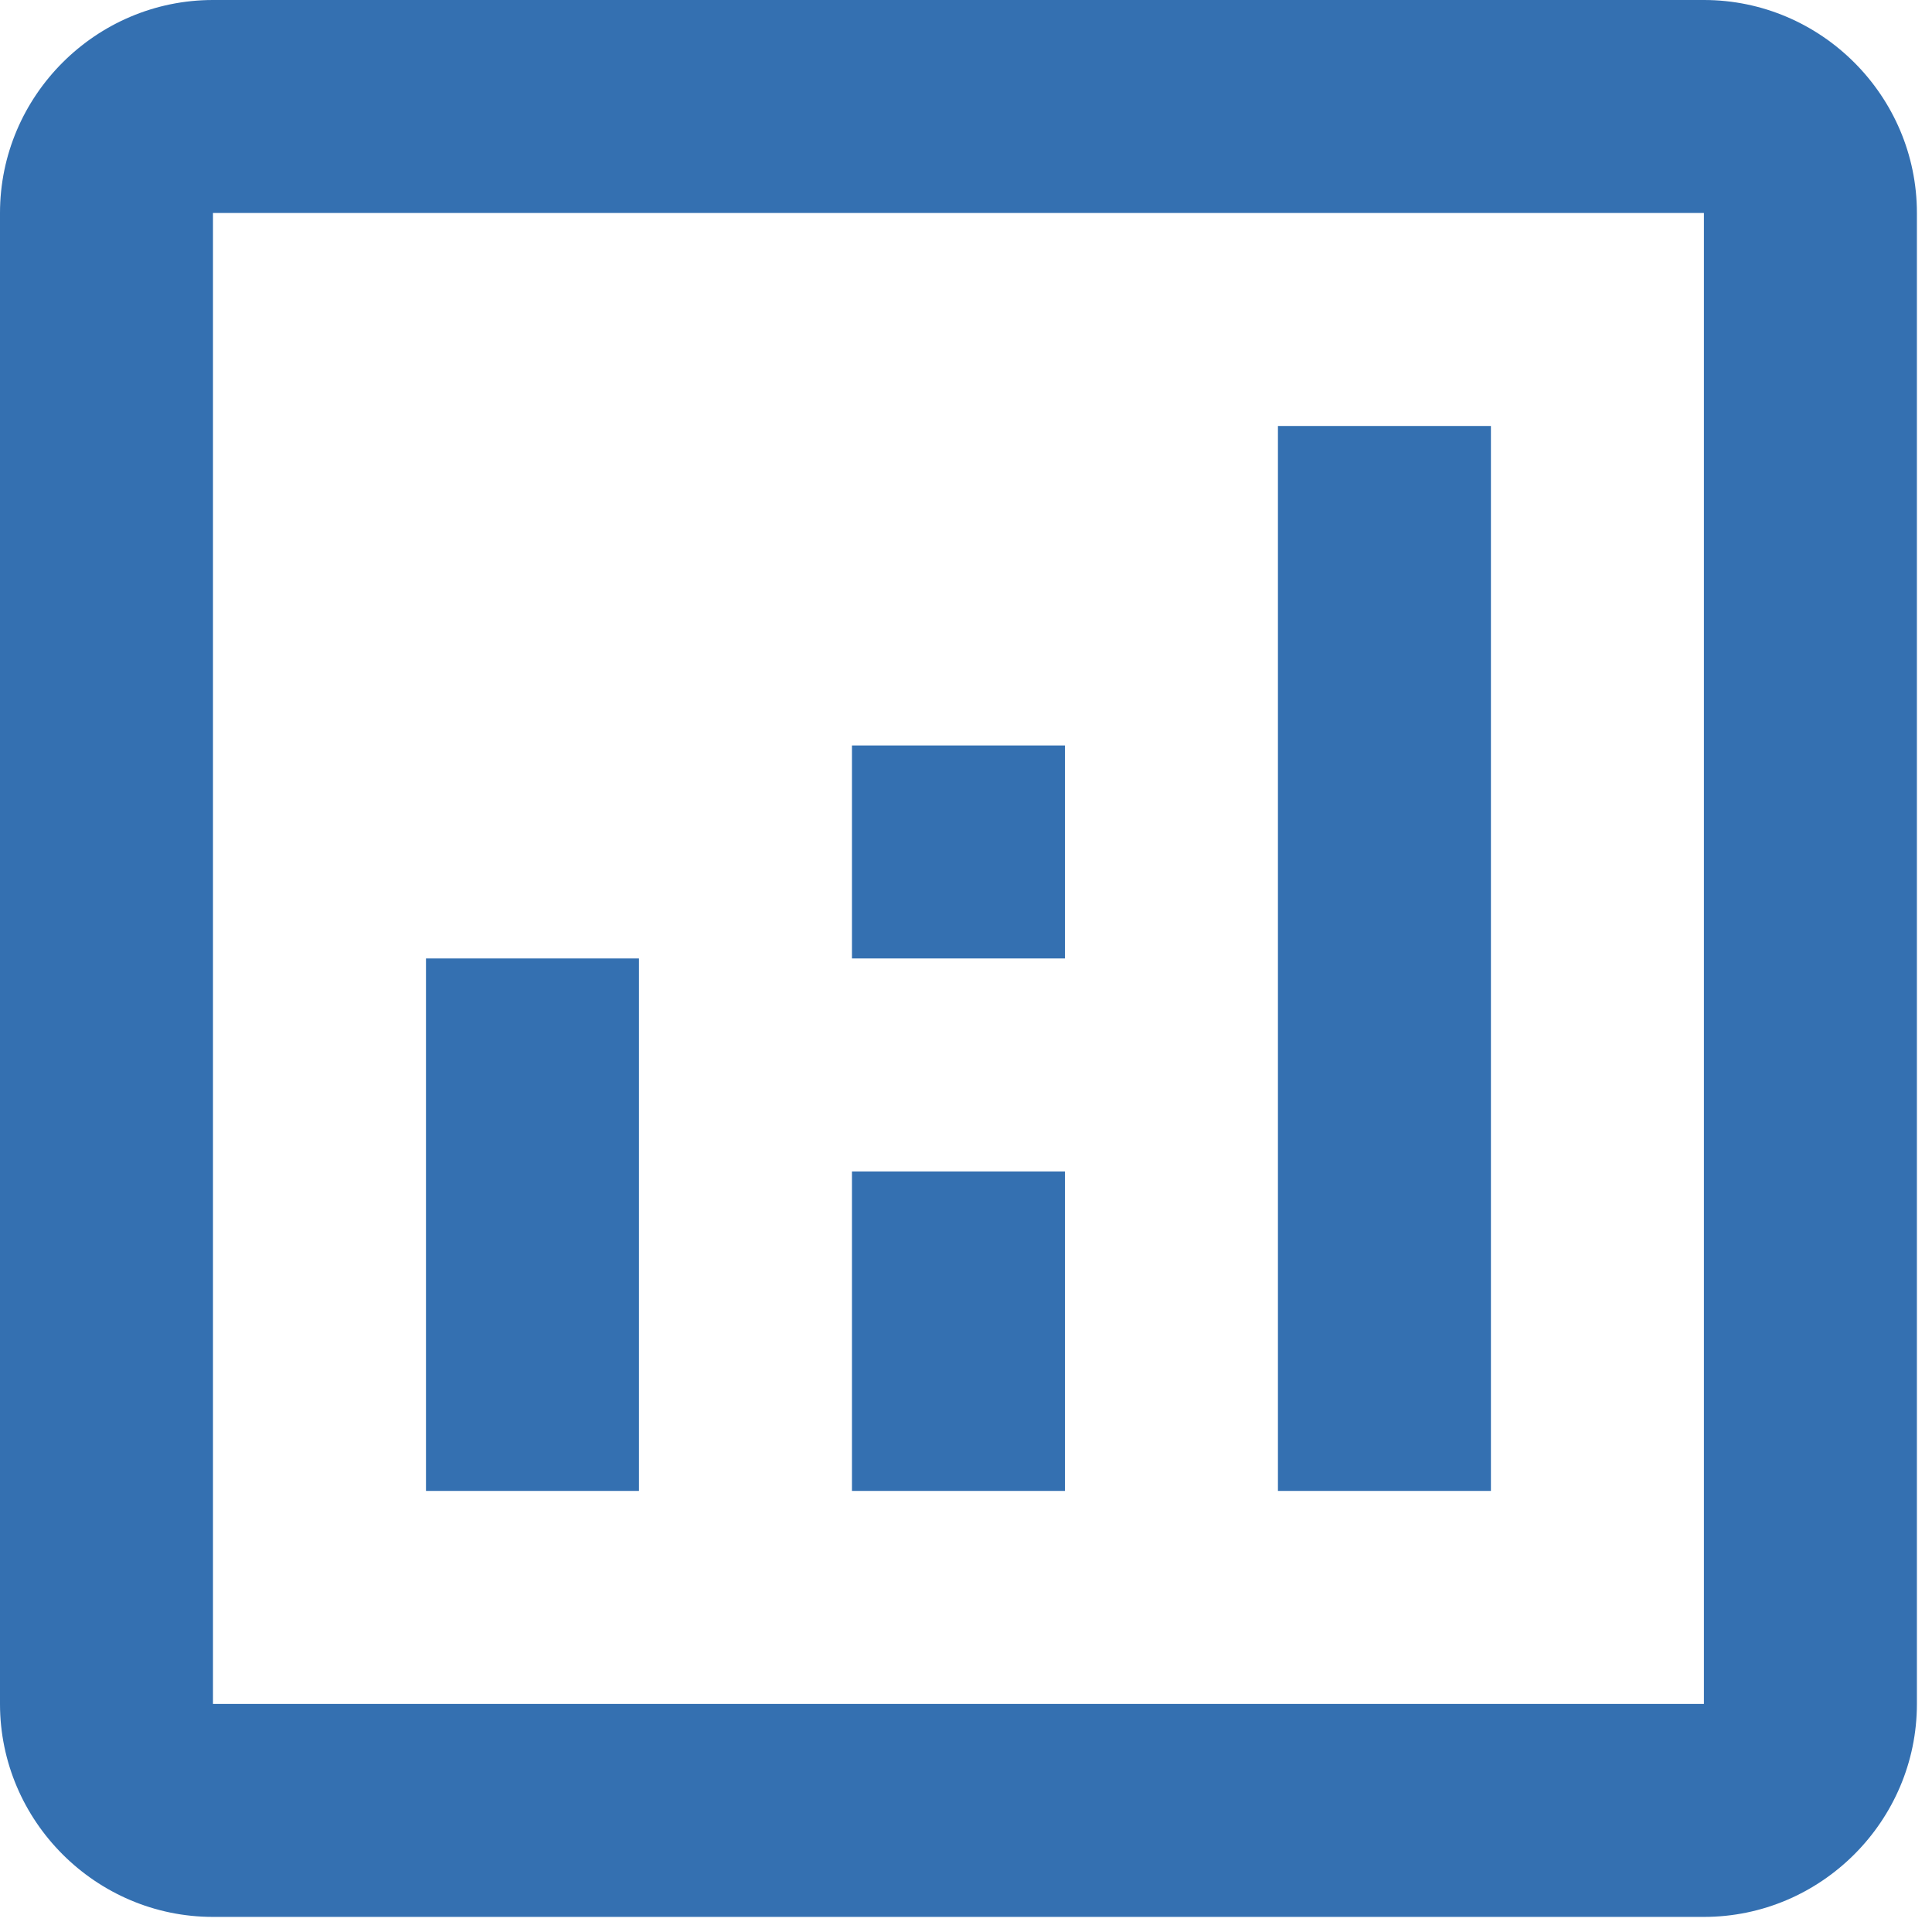
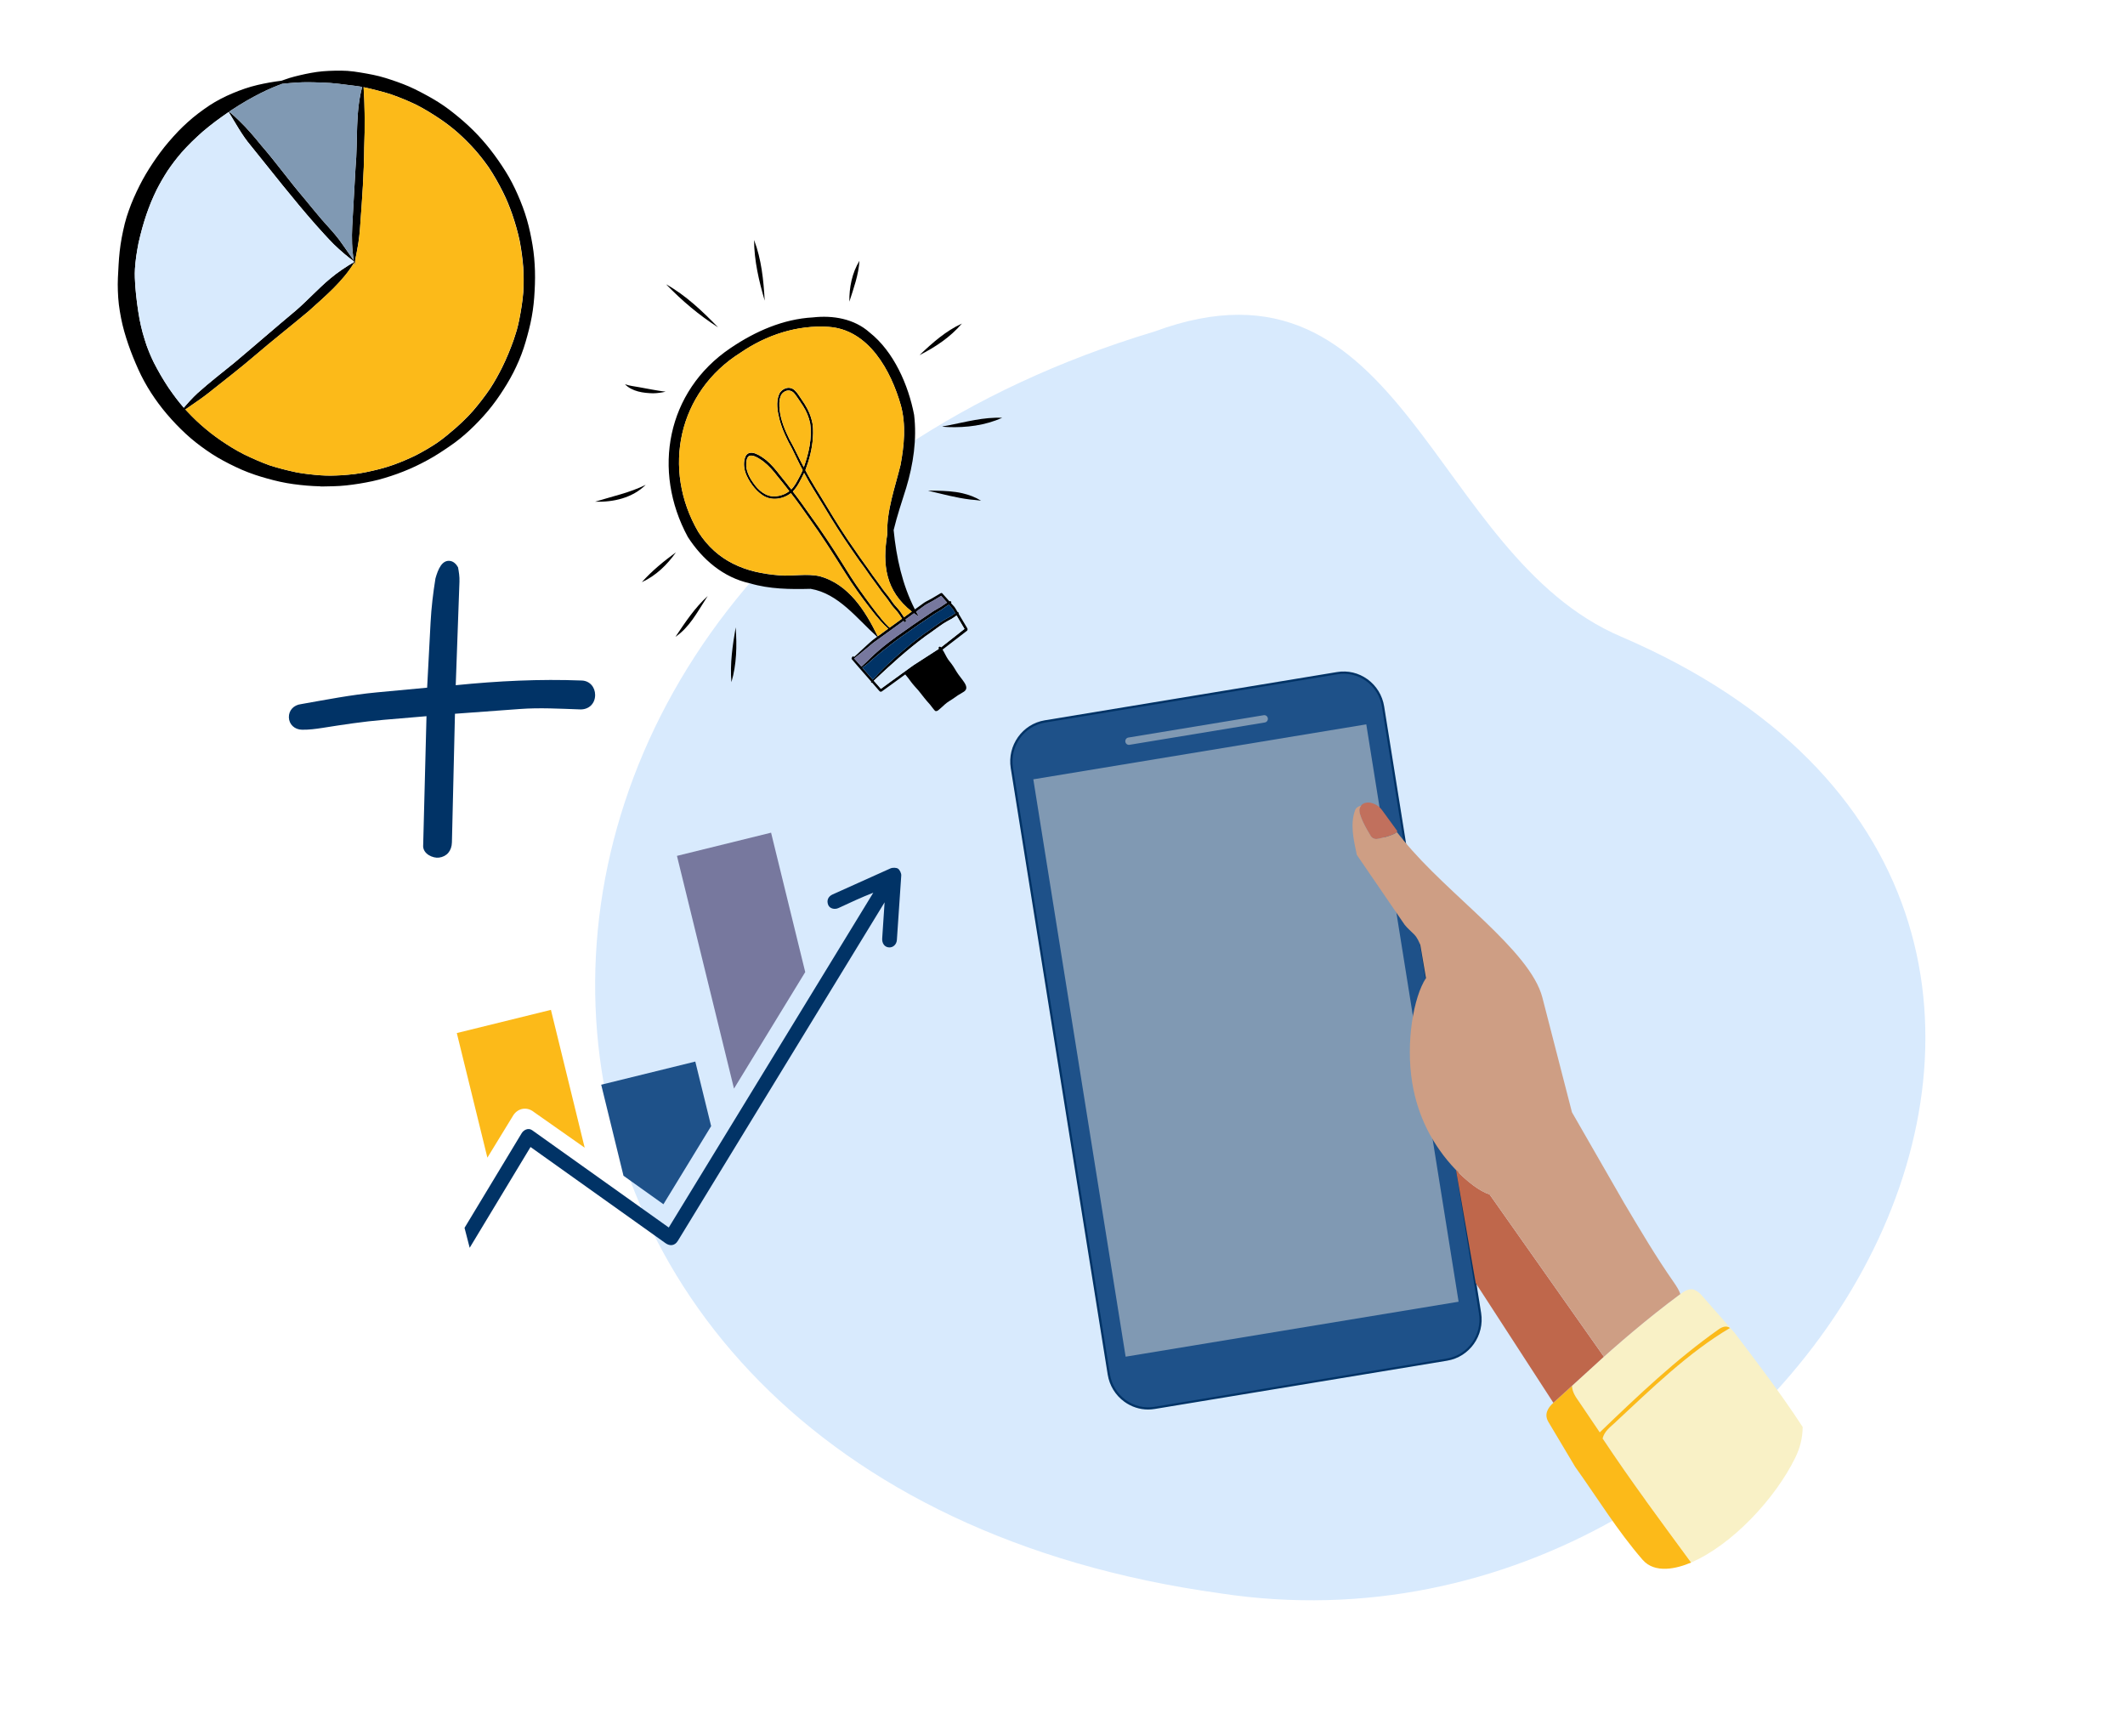
- <svg xmlns="http://www.w3.org/2000/svg" width="96" height="96" viewBox="0 0 96 96" fill="none">
-   <path d="M84.667 0H10.583C4.763 0 0 4.763 0 10.583V84.667C0 90.487 4.763 95.25 10.583 95.25H84.667C90.487 95.25 95.25 90.487 95.25 84.667V10.583C95.25 4.763 90.487 0 84.667 0ZM84.667 84.667H10.583V10.583H84.667V84.667Z" fill="#3470B1" />
-   <path d="M31.75 47.625H21.167V74.083H31.75V47.625Z" fill="#3470B1" />
-   <path d="M74.083 21.167H63.5V74.083H74.083V21.167Z" fill="#3470B1" />
-   <path d="M52.917 58.208H42.333V74.083H52.917V58.208Z" fill="#3470B1" />
-   <path d="M52.917 37.042H42.333V47.625H52.917V37.042Z" fill="#3470B1" />
+ <svg xmlns="http://www.w3.org/2000/svg" width="327" height="267" viewBox="0 0 327 267" fill="none">
+   <path d="M187.809 245.149C276.904 258.704 346.136 139.465 249.487 97.963C220.069 85.473 216.117 36.818 177.682 50.996C59.938 86.427 62.617 227.899 187.809 245.145V245.149Z" fill="#D8EAFD" />
+   <path d="M205.78 103.574L160.793 111.001C157.444 111.553 155.168 114.756 155.711 118.158L170.631 211.459C171.178 214.888 174.364 217.161 177.682 216.613L222.669 209.186C226.014 208.634 228.294 205.435 227.751 202.029L212.831 108.728C212.284 105.298 209.098 103.025 205.78 103.574Z" fill="#1E5189" />
+   <path d="M176.683 216.863C175.379 216.863 174.111 216.454 173.025 215.671C171.645 214.67 170.73 213.184 170.456 211.483L155.537 118.181C154.978 114.692 157.325 111.394 160.761 110.826L205.748 103.399C207.401 103.125 209.062 103.518 210.429 104.504C211.813 105.505 212.724 106.991 212.998 108.692L227.917 201.993C228.476 205.482 226.129 208.781 222.693 209.349L177.706 216.776C177.365 216.832 177.02 216.863 176.679 216.863H176.683ZM205.78 103.574L205.808 103.741L160.821 111.168C157.566 111.704 155.355 114.828 155.882 118.13L170.801 211.431C171.059 213.044 171.923 214.451 173.231 215.397C174.523 216.327 176.092 216.704 177.654 216.446L222.641 209.019C225.896 208.483 228.111 205.359 227.58 202.057L212.661 108.756C212.403 107.142 211.539 105.735 210.235 104.79C208.943 103.856 207.37 103.482 205.812 103.741L205.784 103.574H205.78Z" fill="#013366" />
+   <path d="M210.247 111.446L159.009 119.902L173.215 208.733L224.453 200.277L210.247 111.446Z" fill="#8099B3" />
+   <path d="M194.638 111.156L173.809 114.593C173.508 114.645 173.219 114.434 173.171 114.124C173.124 113.814 173.33 113.528 173.631 113.476L194.46 110.039C194.761 109.987 195.051 110.198 195.098 110.508C195.146 110.818 194.94 111.104 194.638 111.156Z" fill="#8099B3" />
+   <path d="M266.848 204.977L261.818 199.247C261.426 198.798 260.839 198.409 260.435 198.365C259.745 198.294 259.154 198.679 258.58 199.104C257.264 200.074 255.976 201.067 254.707 202.077C252.416 203.897 250.189 205.772 247.997 207.7C247.545 208.097 247.093 208.498 246.641 208.904L241.913 213.215C241.952 214.296 242.555 215.019 243.129 215.87L246.181 220.384C252.119 214.678 257.846 209.218 264.478 204.528C265.009 204.155 265.655 203.905 266.226 204.322C259.852 208.069 254.049 213.748 248.635 218.783C247.811 219.549 246.915 220.157 246.613 221.31C251.017 227.946 255.647 234.145 260.233 240.4C266.566 237.67 273.178 230.557 276.246 224.306C276.991 222.792 277.383 221.25 277.399 219.549C274.074 214.451 270.522 209.794 266.852 204.97L266.848 204.977Z" fill="#F9F1C6" />
+   <path d="M248.627 218.779C254.041 213.744 259.84 208.065 266.218 204.318C265.647 203.901 264.997 204.151 264.47 204.525C257.839 209.214 252.111 214.674 246.174 220.38L243.122 215.866C242.547 215.015 241.944 214.288 241.905 213.211L239.035 215.826C238.135 216.653 237.588 217.626 238.286 218.798L242.396 225.689C245.845 230.513 248.897 235.52 252.769 239.983C254.656 242.157 258.021 241.354 260.229 240.404C255.639 234.145 251.009 227.946 246.61 221.314C246.911 220.158 247.811 219.55 248.631 218.787L248.627 218.779Z" fill="#FCBA19" />
+   <path d="M210.929 128.609C211.135 128.947 211.523 129.129 211.912 129.078C212.427 129.014 214.575 128.47 214.948 128.009C214.992 127.953 215.019 127.897 215.007 127.842L212.677 124.647C212.213 124.011 211.531 123.614 210.81 123.49H210.798C210.778 123.49 210.731 123.479 210.663 123.479C210.394 123.463 209.811 123.479 209.454 123.94C209.359 124.063 209.28 124.214 209.225 124.408C208.979 125.31 210.33 127.639 210.933 128.613L210.929 128.609Z" fill="#C1705D" />
+   <path d="M241.905 213.211L246.633 208.9L246.808 208.737L229.229 183.781C227.683 183.277 225.769 181.794 224.049 180.006L227.081 197.396L239.035 215.826L241.905 213.211Z" fill="#BF674B" />
+   <path d="M229.233 183.777L246.812 208.733L246.637 208.896C247.089 208.494 247.537 208.093 247.993 207.692C250.185 205.768 252.416 203.893 254.703 202.069C255.976 201.059 257.26 200.066 258.576 199.096C258.378 198.516 258.013 197.932 257.581 197.308C254.786 193.306 252.416 189.277 249.915 185.073L241.897 171.129L237.346 153.481C235.464 146.185 222.705 137.601 215.971 129.276L214.944 128.013C214.571 128.474 212.423 129.018 211.908 129.082C211.515 129.129 211.135 128.946 210.925 128.613C210.326 127.639 208.971 125.31 209.217 124.408C209.268 124.218 209.351 124.067 209.446 123.939C209.022 124.067 208.674 124.277 208.551 124.591C207.714 126.765 208.305 129.233 208.792 131.529L216.153 142.283C216.577 142.823 217.128 143.268 217.592 143.745C218.127 144.289 218.361 144.933 218.563 145.394C218.563 145.422 218.809 146.852 218.816 146.88C218.824 146.92 219.118 148.649 219.126 148.688C219.126 148.7 219.249 149.412 219.431 150.485C217.524 153.385 216.296 160.328 217.318 166.602C218.218 172.114 220.624 175.651 221.528 176.95C222.249 177.987 223.121 179.044 224.049 180.01C225.769 181.802 227.683 183.28 229.229 183.785V183.777H229.233Z" fill="#CE9E84" />
+   <path d="M45.772 12.7C45.023 12.752 44.27 12.808 43.525 12.891C43.489 12.891 43.453 12.899 43.418 12.903C42.914 13.09 42.411 13.284 41.916 13.495C41.297 13.753 40.695 14.043 40.092 14.342C39.363 14.715 38.638 15.101 37.924 15.514C37.159 15.959 36.406 16.424 35.669 16.913C35.526 17.012 35.379 17.107 35.237 17.207C34.559 17.683 33.869 18.152 33.207 18.653C32.51 19.178 31.832 19.718 31.17 20.282C30.611 20.783 30.06 21.296 29.517 21.816C28.962 22.353 28.439 22.925 27.924 23.497C27.539 23.954 27.159 24.411 26.794 24.888C26.445 25.345 26.116 25.818 25.791 26.291C25.49 26.764 25.193 27.237 24.915 27.721C24.638 28.198 24.38 28.687 24.123 29.18C23.814 29.812 23.52 30.451 23.251 31.103C22.997 31.723 22.767 32.351 22.545 32.983C22.311 33.69 22.081 34.397 21.887 35.117C21.681 35.864 21.495 36.615 21.324 37.37C21.19 38.049 21.071 38.729 20.972 39.412C20.872 40.068 20.813 40.728 20.77 41.387C20.714 42.278 20.77 43.18 20.825 44.07C20.964 45.818 21.194 47.551 21.475 49.097C21.618 49.788 21.756 50.48 21.947 51.159C22.133 51.815 22.331 52.462 22.545 53.106C22.712 53.563 22.882 54.016 23.072 54.461C23.263 54.914 23.473 55.359 23.683 55.8C24.024 56.464 24.38 57.116 24.753 57.76C25.125 58.403 25.522 59.027 25.93 59.647C26.307 60.196 26.695 60.736 27.095 61.268C27.46 61.753 27.849 62.218 28.241 62.679C29.061 63.589 29.918 64.467 30.829 65.282C31.34 65.731 31.86 66.176 32.395 66.597C32.934 67.022 33.497 67.42 34.059 67.813C34.611 68.183 35.161 68.548 35.728 68.89C36.331 69.256 36.945 69.594 37.571 69.915C38.855 70.535 40.156 71.12 41.499 71.596C42.871 72.037 44.262 72.391 45.673 72.685C46.89 72.908 48.115 73.035 49.347 73.13C49.863 73.162 50.374 73.186 50.889 73.178C51.436 73.174 51.983 73.15 52.526 73.122C53.204 73.075 53.878 73.015 54.551 72.939C55.198 72.864 55.832 72.745 56.47 72.618C57.144 72.475 57.814 72.324 58.483 72.149C59.185 71.966 59.875 71.751 60.56 71.513C61.773 71.068 62.954 70.567 64.112 69.995C65.202 69.423 66.264 68.803 67.287 68.119C68.29 67.42 69.225 66.633 70.148 65.83C71.076 65.004 71.964 64.145 72.788 63.219C73.72 62.131 74.596 61.002 75.404 59.818C76.082 58.785 76.68 57.708 77.239 56.603C77.925 55.216 78.516 53.79 79.035 52.331C79.205 51.831 79.368 51.326 79.519 50.817C79.665 50.313 79.776 49.8 79.887 49.287C80.176 47.841 80.414 46.383 80.533 44.912C80.609 43.641 80.601 42.369 80.521 41.097C80.414 39.726 80.228 38.367 79.966 37.016C79.677 35.661 79.289 34.334 78.845 33.019C78.635 32.419 78.413 31.826 78.171 31.238C77.937 30.662 77.671 30.102 77.398 29.545C76.744 28.25 76.038 26.986 75.234 25.782C74.576 24.836 73.866 23.93 73.109 23.064C72.261 22.118 71.365 21.224 70.418 20.378C69.609 19.678 68.773 19.023 67.889 18.419C66.68 17.604 65.448 16.829 64.147 16.166C62.887 15.546 61.575 15.013 60.251 14.544C59.566 14.314 58.872 14.123 58.17 13.944C57.445 13.757 56.72 13.579 55.99 13.424C55.122 13.257 54.246 13.165 53.366 13.054C52.53 12.947 51.698 12.839 50.857 12.776C50.021 12.724 49.181 12.696 48.34 12.672C48.016 12.665 47.691 12.657 47.365 12.657C46.838 12.657 46.315 12.672 45.792 12.704L45.772 12.7ZM49.276 74.823C47.885 74.791 46.505 74.672 45.126 74.481C43.755 74.295 42.411 73.989 41.079 73.611C40.465 73.436 39.846 73.257 39.291 73.067C39.248 73.051 39.2 73.035 39.157 73.019C39.145 73.015 39.133 73.011 39.121 73.007C38.487 72.784 37.857 72.558 37.246 72.288C36.592 71.998 35.946 71.696 35.308 71.374C34.694 71.064 34.091 70.738 33.497 70.392C32.898 70.043 32.316 69.657 31.745 69.26C30.639 68.489 29.565 67.654 28.574 66.732C27.555 65.787 26.596 64.785 25.696 63.728C23.921 61.638 22.407 59.329 21.277 56.822C20.71 55.558 20.187 54.282 19.739 52.971C19.291 51.656 18.891 50.309 18.629 48.942C18.498 48.254 18.379 47.563 18.292 46.867C18.205 46.168 18.165 45.461 18.138 44.757C18.082 43.418 18.173 42.075 18.249 40.74C18.328 39.361 18.467 37.982 18.72 36.623C18.859 35.872 19.021 35.129 19.204 34.386C19.37 33.706 19.592 33.042 19.822 32.383C20.282 31.063 20.853 29.8 21.479 28.552C22.073 27.364 22.755 26.223 23.492 25.119C24.246 23.986 25.054 22.881 25.942 21.848C26.43 21.28 26.925 20.727 27.44 20.187C27.892 19.714 28.368 19.269 28.851 18.828C29.91 17.858 31.067 17.004 32.256 16.205C32.795 15.844 33.362 15.53 33.937 15.224C34.543 14.902 35.173 14.612 35.807 14.345C37.044 13.825 38.324 13.38 39.632 13.074C40.845 12.792 42.062 12.573 43.299 12.422C43.707 12.271 44.115 12.132 44.532 12.001C45.059 11.838 45.594 11.707 46.129 11.58C46.708 11.445 47.286 11.318 47.873 11.214C48.467 11.107 49.062 11.019 49.664 10.968C50.287 10.912 50.917 10.892 51.543 10.876C52.185 10.861 52.823 10.864 53.465 10.904C54.143 10.948 54.809 11.051 55.475 11.159C56.767 11.373 58.059 11.604 59.312 11.997C60.533 12.379 61.754 12.796 62.931 13.304C63.561 13.575 64.175 13.885 64.786 14.203C65.38 14.512 65.967 14.834 66.549 15.168C67.156 15.518 67.743 15.895 68.321 16.289C68.856 16.65 69.364 17.048 69.867 17.449C70.894 18.264 71.885 19.126 72.816 20.048C73.763 20.986 74.647 21.991 75.472 23.044C76.312 24.117 77.089 25.242 77.814 26.398C78.52 27.523 79.126 28.715 79.661 29.931C80.216 31.191 80.708 32.482 81.088 33.805C81.461 35.093 81.73 36.408 81.952 37.727C82.17 39.031 82.281 40.358 82.321 41.681C82.36 43.044 82.305 44.4 82.206 45.763C82.107 47.098 81.916 48.421 81.631 49.728C81.492 50.352 81.334 50.972 81.167 51.588C80.989 52.248 80.799 52.904 80.585 53.551C80.157 54.847 79.614 56.102 78.995 57.318C78.377 58.53 77.659 59.683 76.942 60.752C76.177 61.892 75.337 62.977 74.417 63.998C73.525 64.988 72.578 65.942 71.571 66.82C71.056 67.269 70.529 67.702 69.974 68.107C69.411 68.517 68.837 68.906 68.258 69.291C67.711 69.653 67.16 70.007 66.597 70.337C66.018 70.674 65.432 70.992 64.833 71.298C63.636 71.914 62.4 72.439 61.139 72.9C60.501 73.134 59.855 73.337 59.205 73.536C58.587 73.726 57.96 73.893 57.326 74.028C55.982 74.318 54.631 74.537 53.267 74.684C52.613 74.755 51.947 74.795 51.289 74.811C50.778 74.823 50.267 74.843 49.752 74.843C49.593 74.843 49.438 74.843 49.28 74.839L49.276 74.823Z" fill="black" />
+   <path d="M27.416 63.863C27.551 63.593 27.765 63.371 27.948 63.136C28.724 62.194 29.537 61.28 30.437 60.45C32.232 58.844 34.143 57.366 36.014 55.848C39.216 53.162 42.363 50.408 45.574 47.734C47.361 46.184 48.951 44.419 50.762 42.898C51.963 41.884 53.275 41.018 54.627 40.227C52.835 43.255 50.089 45.54 47.508 47.873C44.761 50.181 41.931 52.387 39.208 54.727C36.894 56.722 34.456 58.566 32.074 60.478C31.17 61.197 30.203 61.841 29.252 62.5C28.748 62.846 28.241 63.188 27.761 63.561C27.639 63.677 27.476 63.764 27.421 63.923C27.424 63.931 27.432 63.927 27.436 63.927C27.436 63.927 27.432 63.927 27.428 63.927C27.405 63.927 27.409 63.895 27.421 63.863H27.416Z" fill="black" />
+   <path d="M54.793 40.453C53.572 39.599 52.435 38.61 51.357 37.576C50.39 36.599 49.474 35.574 48.559 34.552C45.094 30.618 41.884 26.477 38.59 22.404C37.242 20.811 36.263 18.963 35.165 17.199C35.13 17.143 35.09 17.095 35.062 17.044C35.685 17.501 36.251 18.029 36.802 18.57C38.027 19.746 39.125 21.037 40.191 22.357C42.494 25.003 44.531 27.868 46.819 30.531C47.726 31.608 48.598 32.72 49.522 33.785C50.406 34.807 51.353 35.776 52.169 36.853C52.712 37.576 53.212 38.335 53.739 39.075C54.08 39.535 54.377 40.048 54.797 40.438C54.797 40.438 54.805 40.438 54.809 40.438C54.821 40.43 54.817 40.39 54.825 40.394C54.825 40.406 54.825 40.45 54.801 40.45C54.801 40.45 54.797 40.45 54.793 40.45V40.453Z" fill="black" />
+   <path d="M54.619 40.839C54.385 40.203 54.365 39.5 54.274 38.828C54.084 37.052 54.159 35.268 54.274 33.492C54.413 30.936 54.552 28.377 54.706 25.822C55.106 21.467 54.591 16.984 55.907 12.756C56.165 16.078 56.177 19.424 56.05 22.758C56.022 26.653 55.737 30.535 55.455 34.417C55.384 35.745 55.233 37.068 54.98 38.375C54.932 38.824 54.437 40.656 54.686 40.883C54.706 40.883 54.726 40.875 54.746 40.871C54.722 40.879 54.702 40.891 54.674 40.891C54.647 40.891 54.627 40.859 54.611 40.839H54.619Z" fill="black" />
+   <path d="M80.501 41.093C80.581 42.365 80.593 43.637 80.513 44.908C80.398 46.383 80.161 47.837 79.867 49.283C79.76 49.796 79.645 50.309 79.499 50.813C79.352 51.322 79.189 51.827 79.015 52.327C78.496 53.786 77.905 55.212 77.22 56.599C76.657 57.7 76.062 58.777 75.384 59.814C74.576 60.998 73.7 62.127 72.768 63.216C71.944 64.146 71.056 65 70.129 65.826C69.205 66.629 68.27 67.416 67.267 68.115C66.244 68.799 65.182 69.419 64.092 69.991C62.935 70.563 61.754 71.064 60.541 71.509C59.855 71.743 59.165 71.958 58.464 72.145C57.798 72.32 57.124 72.471 56.45 72.614C55.812 72.737 55.174 72.86 54.532 72.936C53.858 73.015 53.184 73.071 52.506 73.118C51.959 73.146 51.412 73.17 50.869 73.174C50.354 73.178 49.843 73.154 49.328 73.126C48.095 73.031 46.87 72.904 45.653 72.681C44.246 72.387 42.851 72.034 41.48 71.593C40.136 71.116 38.836 70.531 37.551 69.912C36.925 69.59 36.311 69.252 35.708 68.886C35.142 68.545 34.591 68.175 34.04 67.809C33.477 67.416 32.914 67.019 32.375 66.593C31.84 66.172 31.321 65.727 30.809 65.278C30.005 64.559 29.244 63.792 28.51 62.997C28.748 62.83 28.99 62.667 29.228 62.5C30.175 61.841 31.142 61.197 32.05 60.478C34.432 58.566 36.87 56.722 39.184 54.728C41.907 52.391 44.738 50.182 47.484 47.873C50.009 45.592 52.689 43.358 54.48 40.43C54.512 40.569 54.551 40.708 54.603 40.839C54.619 40.859 54.639 40.891 54.666 40.891C54.69 40.891 54.714 40.879 54.738 40.871C54.718 40.875 54.698 40.883 54.678 40.883C54.603 40.815 54.595 40.609 54.619 40.338C54.67 40.378 54.726 40.414 54.778 40.454H54.785C54.805 40.454 54.805 40.41 54.809 40.398C54.797 40.398 54.805 40.438 54.793 40.442C54.793 40.442 54.785 40.442 54.781 40.442C54.726 40.39 54.674 40.338 54.623 40.283C54.694 39.639 54.936 38.685 54.968 38.375C55.221 37.068 55.372 35.745 55.443 34.417C55.725 30.535 56.01 26.653 56.038 22.758C56.157 19.647 56.153 16.519 55.943 13.416C55.943 13.416 55.951 13.416 55.955 13.416C56.688 13.571 57.409 13.75 58.135 13.936C58.836 14.115 59.53 14.306 60.216 14.536C61.539 15.005 62.851 15.538 64.112 16.158C65.412 16.821 66.645 17.596 67.853 18.411C68.737 19.015 69.574 19.667 70.382 20.37C71.33 21.216 72.225 22.114 73.074 23.056C73.831 23.923 74.54 24.829 75.198 25.774C76.003 26.982 76.708 28.246 77.362 29.538C77.636 30.094 77.901 30.654 78.135 31.23C78.377 31.819 78.595 32.411 78.809 33.011C79.253 34.322 79.645 35.649 79.931 37.008C80.192 38.355 80.379 39.718 80.486 41.09L80.501 41.093Z" fill="#FCBA19" />
+   <path d="M55.733 13.376C54.647 17.421 55.091 21.681 54.71 25.822C54.556 28.377 54.421 30.936 54.278 33.492C54.159 35.268 54.084 37.052 54.278 38.828C54.33 39.222 54.357 39.627 54.421 40.02C54.183 39.718 53.973 39.385 53.743 39.075C53.216 38.336 52.72 37.581 52.173 36.853C51.357 35.776 50.413 34.803 49.526 33.786C48.598 32.725 47.73 31.612 46.822 30.531C44.535 27.869 42.498 25.007 40.195 22.357C39.129 21.038 38.031 19.742 36.806 18.57C36.315 18.081 35.807 17.608 35.257 17.183C35.395 17.091 35.534 16.996 35.669 16.901C36.41 16.412 37.159 15.947 37.924 15.502C38.634 15.089 39.359 14.703 40.092 14.33C40.695 14.036 41.297 13.746 41.915 13.483C42.411 13.273 42.91 13.078 43.418 12.891C43.453 12.891 43.489 12.883 43.525 12.879C44.274 12.796 45.023 12.74 45.772 12.689C46.295 12.657 46.822 12.641 47.346 12.641C47.671 12.641 47.996 12.645 48.321 12.657C49.161 12.681 50.001 12.708 50.838 12.76C51.678 12.824 52.51 12.931 53.347 13.038C54.143 13.138 54.94 13.221 55.729 13.364L55.733 13.376Z" fill="#8099B3" />
+   <path d="M54.452 40.207C54.46 40.243 54.464 40.279 54.472 40.314C53.172 41.081 51.912 41.924 50.758 42.897C48.947 44.419 47.361 46.188 45.57 47.733C42.359 50.412 39.216 53.166 36.01 55.848C34.139 57.366 32.232 58.844 30.433 60.45C29.664 61.161 28.958 61.932 28.285 62.731C28.265 62.711 28.249 62.691 28.233 62.671C27.841 62.21 27.448 61.745 27.087 61.26C26.687 60.728 26.303 60.187 25.922 59.639C25.514 59.019 25.117 58.395 24.745 57.751C24.372 57.108 24.016 56.452 23.675 55.792C23.461 55.351 23.255 54.906 23.064 54.453C22.874 54.008 22.708 53.551 22.537 53.098C22.323 52.454 22.125 51.807 21.939 51.151C21.748 50.471 21.61 49.78 21.467 49.089C21.19 47.543 20.96 45.81 20.817 44.062C20.762 43.172 20.706 42.273 20.762 41.379C20.809 40.72 20.869 40.06 20.964 39.404C21.067 38.721 21.186 38.041 21.316 37.362C21.487 36.607 21.677 35.86 21.879 35.109C22.073 34.389 22.307 33.682 22.537 32.975C22.759 32.343 22.989 31.715 23.243 31.095C23.512 30.443 23.806 29.804 24.115 29.172C24.368 28.683 24.63 28.194 24.907 27.713C25.185 27.229 25.482 26.756 25.783 26.283C26.108 25.806 26.437 25.337 26.786 24.88C27.147 24.403 27.527 23.946 27.916 23.489C28.431 22.917 28.954 22.345 29.509 21.808C30.052 21.288 30.599 20.775 31.162 20.274C31.824 19.71 32.506 19.17 33.199 18.645C33.846 18.156 34.515 17.699 35.181 17.234C36.267 18.987 37.246 20.823 38.582 22.404C41.876 26.477 45.09 30.618 48.551 34.552C49.466 35.574 50.386 36.599 51.349 37.576C52.324 38.514 53.35 39.412 54.441 40.207H54.452Z" fill="#D8EAFD" />
+   <path d="M148.854 96.663C148.902 96.746 148.91 96.858 148.87 96.945C148.846 97.001 148.811 97.04 148.763 97.076C148.628 97.183 148.49 97.287 148.355 97.39C148.2 97.509 148.05 97.629 147.895 97.744C147.297 98.205 146.698 98.662 146.104 99.123C145.87 99.305 145.632 99.488 145.398 99.671C145.279 99.763 145.16 99.858 145.041 99.945C145.117 100.065 145.188 100.188 145.255 100.311C145.529 100.82 145.771 101.348 146.147 101.789C146.575 102.29 146.904 102.862 147.245 103.422C147.598 103.983 148.05 104.475 148.41 105.032C148.815 105.684 148.862 106.164 148.113 106.55C147.618 106.82 147.154 107.13 146.702 107.468C146.262 107.762 145.794 108.016 145.402 108.37C145.077 108.664 144.76 108.97 144.419 109.244C144.268 109.371 144.039 109.498 143.864 109.339C143.579 109.045 143.369 108.7 143.103 108.39C142.477 107.718 141.926 106.983 141.355 106.264C140.979 105.831 140.574 105.417 140.229 104.956C139.936 104.547 139.631 104.142 139.302 103.764C139.215 103.828 139.128 103.891 139.036 103.955C138.462 104.376 137.883 104.789 137.312 105.211C136.781 105.6 136.246 105.982 135.711 106.367C135.659 106.403 135.596 106.427 135.533 106.427C135.501 106.427 135.469 106.423 135.441 106.407C135.398 106.387 135.362 106.359 135.33 106.323C135.307 106.299 135.283 106.272 135.263 106.248C135.148 106.113 135.029 105.982 134.914 105.846C134.672 105.572 134.435 105.294 134.197 105.02C134.197 105.02 134.197 105.02 134.193 105.016C134.169 105.048 134.122 105.06 134.082 105.036C134.026 104.996 134.03 104.936 134.066 104.869C133.868 104.638 133.67 104.408 133.468 104.181C133.23 103.911 132.996 103.645 132.758 103.371C132.536 103.112 132.31 102.854 132.084 102.596C131.866 102.346 131.652 102.095 131.438 101.845C131.367 101.761 131.299 101.682 131.228 101.598C131.184 101.547 131.141 101.495 131.097 101.447C131.03 101.38 131.03 101.277 131.066 101.197C131.117 101.09 131.22 100.971 131.347 100.951C131.375 101.002 131.387 101.058 131.391 101.114C131.414 101.094 131.438 101.07 131.462 101.05C131.509 101.006 131.557 100.963 131.597 100.931C131.613 100.919 131.624 100.907 131.636 100.899C131.648 100.891 131.66 100.879 131.66 100.879C131.668 100.871 131.68 100.863 131.688 100.855C131.72 100.828 131.747 100.804 131.775 100.776C132.049 100.526 132.314 100.271 132.588 100.017C132.861 99.763 133.139 99.508 133.416 99.258C133.559 99.127 133.705 99 133.848 98.868C133.991 98.737 134.133 98.606 134.288 98.487C134.514 98.312 134.748 98.141 134.978 97.97C131.878 95.193 129.052 91.318 124.744 90.595C121.6 90.674 118.433 90.651 115.389 89.745C111.307 88.854 108.08 86.077 105.849 82.62C100.3 72.403 102.607 60.183 112.381 53.575C112.393 53.567 112.401 53.559 112.413 53.555C112.413 53.555 112.413 53.555 112.417 53.555C112.44 53.539 112.464 53.523 112.484 53.507C116.234 50.976 120.526 49.08 125.088 48.834C128.168 48.488 131.434 49.029 133.816 51.151C137.534 54.084 139.793 59.253 140.665 63.827C141.117 67.594 140.535 71.453 139.445 75.065C138.767 77.215 138.046 79.361 137.514 81.555C137.931 85.771 138.85 89.991 140.784 93.758C141.026 93.579 141.272 93.404 141.518 93.23C141.668 93.122 141.819 93.011 141.97 92.904C142.045 92.848 142.124 92.793 142.199 92.737C142.283 92.677 142.366 92.626 142.457 92.578C142.616 92.49 142.778 92.407 142.941 92.323C143.099 92.24 143.258 92.161 143.408 92.069C143.71 91.89 144.011 91.712 144.312 91.533C144.459 91.445 144.605 91.362 144.752 91.27C144.807 91.239 144.863 91.223 144.926 91.243C144.974 91.259 145.01 91.298 145.041 91.334C145.097 91.394 145.148 91.453 145.204 91.517C145.454 91.791 145.699 92.069 145.945 92.343C145.997 92.403 146.052 92.463 146.104 92.522C146.112 92.518 146.123 92.51 146.131 92.506C146.222 92.455 146.341 92.506 146.373 92.606C146.401 92.677 146.393 92.749 146.357 92.808C146.464 92.928 146.567 93.047 146.674 93.162C146.706 93.198 146.738 93.234 146.773 93.269C146.805 93.305 146.841 93.345 146.873 93.385C146.932 93.464 146.987 93.552 147.039 93.635C147.134 93.79 147.225 93.945 147.316 94.1C147.328 94.12 147.34 94.14 147.352 94.159C147.491 94.159 147.562 94.322 147.523 94.446C147.832 94.962 148.145 95.479 148.454 95.999C148.545 96.15 148.632 96.301 148.724 96.452C148.767 96.524 148.811 96.595 148.854 96.671V96.663ZM148.418 96.766C148.363 96.671 148.303 96.576 148.248 96.48C148.157 96.329 148.07 96.174 147.978 96.023C147.792 95.709 147.61 95.395 147.423 95.081C147.348 94.954 147.273 94.827 147.198 94.696C146.948 94.859 146.718 95.046 146.46 95.197C146.056 95.427 145.636 95.63 145.243 95.884C144.28 96.52 143.377 97.235 142.417 97.879C139.599 99.961 137.007 102.326 134.458 104.73C134.688 104.992 134.922 105.254 135.152 105.517C135.247 105.628 135.346 105.739 135.441 105.85C135.477 105.89 135.513 105.934 135.548 105.978C136.068 105.6 136.587 105.219 137.106 104.841C137.685 104.428 138.256 104.007 138.834 103.589C139.132 103.375 139.425 103.16 139.718 102.95C139.861 102.846 140.008 102.739 140.15 102.636C140.297 102.528 140.444 102.417 140.598 102.318C141.232 101.904 141.87 101.499 142.509 101.086C143.151 100.673 143.793 100.259 144.431 99.846C144.439 99.842 144.447 99.838 144.455 99.83C144.427 99.775 144.407 99.715 144.415 99.647C144.431 99.457 144.661 99.381 144.776 99.552C144.784 99.564 144.796 99.58 144.804 99.592C144.883 99.532 144.958 99.472 145.037 99.413C145.192 99.294 145.343 99.17 145.497 99.051C145.798 98.817 146.1 98.582 146.397 98.344C146.984 97.883 147.566 97.422 148.153 96.961C148.24 96.893 148.327 96.826 148.414 96.758L148.418 96.766ZM146.865 94.438C146.908 94.41 146.952 94.378 146.995 94.35C146.888 94.163 146.777 93.981 146.666 93.798C146.655 93.782 146.647 93.766 146.635 93.75C146.603 93.706 146.571 93.663 146.536 93.623C146.365 93.428 146.191 93.234 146.02 93.035C145.921 93.091 145.822 93.146 145.727 93.21C145.454 93.392 145.196 93.595 144.922 93.774C144.32 94.14 143.702 94.481 143.131 94.906C141.989 95.654 140.88 96.401 139.782 97.203C138.422 98.121 137.11 99.115 135.822 100.132C135.267 100.581 134.724 101.046 134.181 101.511C133.761 101.885 133.353 102.262 132.893 102.584C132.829 102.632 132.762 102.679 132.695 102.727C132.786 102.834 132.881 102.942 132.972 103.045C133.21 103.315 133.448 103.589 133.686 103.864C133.888 104.102 134.098 104.336 134.304 104.567C134.347 104.523 134.383 104.483 134.403 104.456C134.633 104.205 134.863 103.959 135.097 103.709C136.032 102.727 137.039 101.773 138.053 100.883C138.053 100.883 138.053 100.883 138.057 100.879C138.537 100.43 139.056 100.029 139.556 99.604C140.055 99.159 140.574 98.733 141.121 98.348C141.644 97.947 142.152 97.521 142.711 97.168C143.452 96.647 144.193 96.091 144.946 95.594C145.565 95.177 146.266 94.903 146.857 94.438H146.865ZM145.743 92.717C145.521 92.467 145.299 92.212 145.077 91.958C145.018 91.89 144.958 91.823 144.903 91.755C144.879 91.728 144.855 91.7 144.831 91.672C144.716 91.739 144.605 91.811 144.494 91.879C144.344 91.97 144.193 92.061 144.042 92.153C143.892 92.244 143.737 92.335 143.587 92.427C143.432 92.518 143.274 92.602 143.111 92.685C142.893 92.8 142.675 92.908 142.465 93.035C142.314 93.138 142.168 93.249 142.017 93.357C141.87 93.464 141.72 93.571 141.573 93.679C141.375 93.826 141.173 93.969 140.975 94.116C141.113 94.378 141.26 94.636 141.411 94.895C141.141 94.72 140.887 94.537 140.646 94.358C140.055 94.787 139.464 95.221 138.874 95.65C138.275 96.083 137.681 96.516 137.082 96.949C136.472 97.39 135.866 97.831 135.255 98.272C135.101 98.384 134.95 98.491 134.795 98.602C134.641 98.713 134.482 98.825 134.332 98.944C134.189 99.059 134.05 99.178 133.911 99.294C133.757 99.421 133.602 99.552 133.448 99.683C133.166 99.918 132.881 100.152 132.592 100.382C132.302 100.613 132.013 100.839 131.731 101.078C131.688 101.114 131.64 101.153 131.597 101.189C131.549 101.229 131.506 101.269 131.458 101.304C131.458 101.304 131.45 101.308 131.446 101.312C131.513 101.388 131.581 101.463 131.648 101.539C131.87 101.785 132.088 102.032 132.31 102.278C132.393 102.373 132.477 102.469 132.56 102.564C132.635 102.493 132.71 102.425 132.786 102.353C133.19 101.992 133.571 101.61 133.955 101.229C135.624 99.62 137.487 98.225 139.401 96.921C140.784 95.924 142.219 94.982 143.626 94.028C144.007 93.778 144.419 93.587 144.804 93.341C145.081 93.158 145.347 92.955 145.628 92.784C145.668 92.761 145.703 92.737 145.743 92.717ZM138.81 95.185C139.31 94.823 139.809 94.462 140.309 94.1C136.242 90.877 135.774 86.903 136.535 82.198C136.424 78.519 137.724 75.049 138.581 71.528C139.139 68.532 139.433 65.377 138.636 62.401C137.114 57.048 133.697 50.726 127.522 50.296C122.682 49.974 117.922 51.548 113.951 54.274C104.355 60.283 101.81 72.176 107.466 81.861C110.371 86.379 114.688 88.119 119.876 88.517C121.981 88.707 124.145 88.187 126.218 88.68C130.626 89.935 133.17 94.008 135.073 97.907C135.116 97.875 135.16 97.843 135.2 97.811C135.798 97.37 136.401 96.933 137.003 96.496C137.606 96.059 138.204 95.622 138.807 95.185H138.81Z" fill="black" />
+   <path d="M123.693 71.886C124.446 69.748 125.001 67.404 124.668 65.131C124.47 64.181 124.09 63.271 123.566 62.456C123.134 61.828 122.738 61.173 122.266 60.573C121.747 59.905 120.907 59.941 120.36 60.553C120.047 60.938 119.959 61.495 119.928 61.968C119.876 63.565 120.36 65.111 121.002 66.565C121.156 66.915 121.323 67.261 121.489 67.602C121.497 67.618 121.505 67.634 121.513 67.65C121.588 67.781 121.664 67.916 121.739 68.051C122.429 69.311 123.011 70.626 123.693 71.886ZM115.227 70.181C114.91 70.432 114.874 70.877 114.834 71.25C114.755 72.355 115.27 73.376 115.889 74.255C116.666 75.427 117.894 76.5 119.377 76.361C120.126 76.293 120.859 76.027 121.454 75.566C120.863 74.775 120.229 74.024 119.611 73.253C118.984 72.439 118.303 71.652 117.49 71.02C117.07 70.714 116.214 70.09 115.58 70.09C115.449 70.09 115.33 70.118 115.223 70.177L115.227 70.181ZM136.638 96.687C136.25 96.349 135.889 95.987 135.552 95.602C135.001 94.978 134.466 94.35 133.971 93.686C132.548 91.874 131.212 89.999 129.995 88.044C128.247 85.262 126.495 82.476 124.565 79.814C123.634 78.487 122.702 77.159 121.703 75.884C120.479 76.834 118.651 77.1 117.332 76.19C116.186 75.443 115.156 73.972 114.696 72.689C114.45 71.894 114.383 70.976 114.731 70.201C115.405 68.926 117.157 70.213 117.918 70.801C118.739 71.485 119.42 72.315 120.07 73.162C120.645 73.873 121.22 74.576 121.767 75.308C122.322 74.747 122.663 74.036 123.031 73.353C123.206 73.019 123.376 72.681 123.519 72.335C122.928 71.246 122.417 70.126 121.87 69.017C121.073 67.602 120.376 66.124 119.952 64.555C119.638 63.299 119.381 61.896 119.888 60.66C120.277 59.762 121.474 59.321 122.25 60.012C122.714 60.422 123.011 60.978 123.364 61.479C124.01 62.389 124.561 63.366 124.858 64.451C125.16 65.397 125.156 66.402 125.092 67.384C124.981 69.085 124.537 70.754 123.935 72.343C124.894 74.223 126.075 75.975 127.149 77.787C128.576 80.18 130.059 82.54 131.676 84.805C132.334 85.799 133.059 86.744 133.737 87.722C134.086 88.246 134.454 88.751 134.835 89.252C135.315 89.88 135.735 90.551 136.23 91.163C136.682 91.688 137.066 92.26 137.467 92.828C137.796 93.265 138.2 93.635 138.521 94.08C138.755 94.422 138.977 94.775 139.219 95.113C139.306 95.26 139.461 95.407 139.421 95.59C139.397 95.685 139.302 95.761 139.203 95.729C139.096 95.689 139.076 95.57 139.017 95.487C138.803 95.169 138.565 94.831 138.371 94.517C138.053 94.024 137.613 93.631 137.257 93.17C136.892 92.685 136.579 92.165 136.187 91.704C135.798 91.239 135.449 90.746 135.104 90.245C134.641 89.574 134.122 88.942 133.666 88.262C133.234 87.603 132.754 86.975 132.286 86.339C131.827 85.659 131.359 84.988 130.883 84.32C129.488 82.294 128.168 80.211 126.904 78.101C125.845 76.329 124.692 74.608 123.741 72.776C123.245 73.77 122.782 74.815 122.009 75.622C122.976 76.865 123.891 78.157 124.795 79.444C126.42 81.698 127.958 84.01 129.433 86.367C130.4 87.933 131.375 89.502 132.453 90.992C133.499 92.463 134.565 93.917 135.707 95.312C136.016 95.685 136.341 96.043 136.69 96.381C136.872 96.552 137.082 96.722 137.13 96.977C136.94 96.937 136.777 96.826 136.642 96.691L136.638 96.687Z" fill="black" />
+   <path d="M110.514 50.376C107.597 48.512 104.902 46.235 102.5 43.74C105.536 45.441 108.104 47.892 110.514 50.376Z" fill="black" />
+   <path d="M117.672 46.255C116.785 43.223 116.051 40.092 116.039 36.921C117.169 39.889 117.502 43.108 117.672 46.255Z" fill="black" />
+   <path d="M130.701 46.414C130.673 44.228 131.109 42.007 132.255 40.123C132.116 42.297 131.359 44.36 130.701 46.414Z" fill="black" />
+   <path d="M100.51 60.509C98.988 60.477 97.287 60.251 96.166 59.118C96.855 59.361 97.601 59.436 98.318 59.567C99.689 59.806 101.049 60.1 102.432 60.263C101.806 60.41 101.152 60.497 100.506 60.509H100.51Z" fill="black" />
+   <path d="M91.584 77.187C94.18 76.381 96.911 75.808 99.364 74.593C97.323 76.611 94.386 77.283 91.584 77.187Z" fill="black" />
+   <path d="M98.762 89.574C100.316 87.837 102.135 86.347 104.01 84.98C102.67 86.903 100.906 88.596 98.762 89.574Z" fill="black" />
+   <path d="M103.946 97.974C105.429 95.765 106.923 93.5 108.905 91.704C108.826 91.839 108.726 91.982 108.639 92.117C107.272 94.223 106.079 96.532 103.946 97.974Z" fill="black" />
+   <path d="M112.551 104.956C112.31 102.127 112.734 99.294 113.209 96.52C113.412 99.341 113.36 102.234 112.551 104.956Z" fill="black" />
+   <path d="M141.498 54.636C143.48 52.745 145.525 50.932 148.018 49.78C146.25 51.866 143.912 53.42 141.498 54.636Z" fill="black" />
+   <path d="M145.858 65.707C144.704 65.624 144.7 65.671 145.838 65.465C148.617 64.928 151.371 64.149 154.221 64.281C151.601 65.449 148.712 65.814 145.858 65.707Z" fill="black" />
+   <path d="M149.326 76.858C147.106 76.591 144.97 75.995 142.798 75.495C143.214 75.475 143.646 75.487 144.066 75.495C145.422 75.526 146.785 75.586 148.109 75.892C149.108 76.126 150.099 76.492 150.967 77.032C150.424 76.949 149.873 76.913 149.326 76.858Z" fill="black" />
+   <path d="M124.668 65.131C124.997 67.404 124.446 69.748 123.693 71.89C123.011 70.627 122.429 69.311 121.739 68.055C121.664 67.92 121.589 67.789 121.513 67.654C121.505 67.638 121.497 67.622 121.489 67.606C121.319 67.269 121.156 66.923 121.002 66.569C120.36 65.115 119.876 63.565 119.928 61.968C119.959 61.495 120.047 60.938 120.36 60.553C120.907 59.941 121.747 59.905 122.266 60.573C122.738 61.173 123.134 61.825 123.566 62.456C124.09 63.271 124.466 64.181 124.668 65.131Z" fill="#FCBA19" />
+   <path d="M119.615 73.257C120.229 74.028 120.867 74.779 121.458 75.57C120.859 76.031 120.126 76.297 119.381 76.365C117.898 76.504 116.67 75.427 115.893 74.259C115.274 73.38 114.755 72.359 114.838 71.254C114.878 70.881 114.914 70.436 115.231 70.186C115.338 70.126 115.457 70.098 115.588 70.098C116.222 70.098 117.082 70.718 117.498 71.028C118.311 71.66 118.992 72.447 119.619 73.261L119.615 73.257Z" fill="#FCBA19" />
+   <path d="M140.305 94.1C139.908 94.386 139.512 94.676 139.116 94.962C138.91 94.668 138.719 94.366 138.517 94.068C138.196 93.623 137.792 93.253 137.463 92.816C137.063 92.252 136.678 91.68 136.226 91.151C135.731 90.535 135.307 89.868 134.831 89.24C134.451 88.739 134.078 88.234 133.733 87.71C133.051 86.732 132.33 85.787 131.672 84.793C130.051 82.528 128.572 80.168 127.146 77.775C126.067 75.963 124.89 74.211 123.931 72.331C124.533 70.742 124.977 69.073 125.088 67.372C125.152 66.39 125.156 65.385 124.855 64.439C124.557 63.358 124.006 62.377 123.36 61.467C123.007 60.966 122.71 60.41 122.246 60.001C121.47 59.313 120.273 59.75 119.884 60.648C119.377 61.884 119.634 63.287 119.948 64.543C120.376 66.112 121.069 67.591 121.866 69.005C122.413 70.114 122.928 71.239 123.515 72.323C123.372 72.673 123.202 73.011 123.027 73.341C122.655 74.024 122.314 74.735 121.763 75.296C121.216 74.564 120.637 73.861 120.066 73.15C119.416 72.303 118.735 71.477 117.914 70.789C117.157 70.201 115.401 68.91 114.727 70.189C114.379 70.964 114.45 71.882 114.692 72.677C115.152 73.96 116.182 75.431 117.328 76.178C118.647 77.088 120.471 76.822 121.699 75.872C122.698 77.147 123.63 78.479 124.561 79.802C126.492 82.465 128.243 85.246 129.991 88.032C131.208 89.987 132.548 91.863 133.967 93.675C134.462 94.338 134.997 94.966 135.548 95.59C135.889 95.972 136.25 96.337 136.634 96.675C136.65 96.691 136.662 96.703 136.678 96.719C136.183 97.076 135.691 97.438 135.196 97.799C135.152 97.831 135.108 97.863 135.069 97.895C133.166 93.996 130.622 89.923 126.214 88.668C124.141 88.175 121.977 88.695 119.872 88.505C114.684 88.107 110.367 86.367 107.462 81.849C101.802 72.164 104.351 60.275 113.947 54.262C117.918 51.536 122.679 49.959 127.518 50.285C133.693 50.714 137.106 57.036 138.632 62.389C139.433 65.365 139.136 68.52 138.577 71.517C137.721 75.037 136.416 78.507 136.531 82.186C135.77 86.895 136.238 90.869 140.305 94.092V94.1Z" fill="#FCBA19" />
+   <path d="M138.81 95.181C138.208 95.618 137.61 96.055 137.007 96.492C136.971 96.52 136.932 96.548 136.896 96.576C136.829 96.504 136.757 96.441 136.686 96.377C136.337 96.039 136.012 95.681 135.703 95.308C134.558 93.913 133.491 92.459 132.449 90.988C131.367 89.498 130.396 87.929 129.429 86.363C127.958 84.006 126.416 81.69 124.791 79.441C123.883 78.149 122.972 76.862 122.005 75.618C122.778 74.811 123.245 73.762 123.737 72.772C124.688 74.604 125.845 76.325 126.9 78.097C128.164 80.211 129.484 82.29 130.879 84.316C131.355 84.984 131.823 85.66 132.282 86.335C132.75 86.971 133.23 87.595 133.662 88.258C134.118 88.938 134.637 89.57 135.101 90.241C135.441 90.738 135.794 91.235 136.183 91.7C136.579 92.161 136.888 92.681 137.253 93.166C137.61 93.627 138.049 94.02 138.367 94.513C138.505 94.732 138.66 94.962 138.814 95.193L138.81 95.181Z" fill="#FCBA19" />
+   <path d="M145.081 91.958C145.303 92.213 145.525 92.463 145.747 92.717C145.707 92.741 145.672 92.761 145.632 92.785C145.347 92.956 145.081 93.158 144.807 93.341C144.423 93.583 144.011 93.778 143.63 94.028C142.223 94.982 140.788 95.924 139.405 96.921C137.495 98.225 135.628 99.624 133.959 101.229C133.575 101.611 133.194 101.996 132.79 102.354C132.714 102.425 132.635 102.493 132.564 102.564C132.481 102.469 132.397 102.374 132.314 102.278C132.096 102.032 131.874 101.785 131.652 101.539C131.585 101.464 131.517 101.388 131.45 101.312C131.45 101.312 131.458 101.309 131.462 101.305C131.509 101.269 131.553 101.229 131.601 101.189C131.644 101.154 131.692 101.114 131.735 101.078C132.017 100.84 132.306 100.613 132.596 100.383C132.881 100.152 133.166 99.922 133.452 99.683C133.606 99.556 133.761 99.425 133.915 99.294C134.054 99.179 134.193 99.059 134.336 98.944C134.486 98.825 134.645 98.714 134.799 98.602C134.954 98.491 135.105 98.384 135.259 98.272C135.866 97.835 136.472 97.394 137.078 96.953C137.094 96.957 137.11 96.961 137.13 96.965C137.13 96.949 137.122 96.937 137.118 96.921C137.705 96.496 138.291 96.071 138.878 95.646C138.933 95.606 138.989 95.562 139.044 95.523C139.084 95.594 139.116 95.678 139.199 95.705C139.298 95.741 139.393 95.666 139.417 95.566C139.437 95.467 139.405 95.38 139.354 95.296C139.786 94.982 140.218 94.664 140.65 94.35C140.891 94.533 141.149 94.712 141.415 94.887C141.264 94.629 141.121 94.37 140.979 94.108C141.177 93.965 141.379 93.818 141.577 93.671C141.724 93.564 141.87 93.456 142.021 93.349C142.172 93.242 142.318 93.13 142.469 93.027C142.679 92.9 142.897 92.789 143.115 92.677C143.274 92.594 143.436 92.51 143.591 92.419C143.745 92.328 143.896 92.236 144.046 92.145C144.197 92.053 144.348 91.962 144.498 91.871C144.609 91.803 144.724 91.732 144.835 91.664C144.859 91.692 144.883 91.72 144.907 91.748C144.966 91.815 145.025 91.883 145.081 91.95V91.958Z" fill="#77789E" />
+   <path d="M146.995 94.35C146.952 94.382 146.908 94.41 146.865 94.438C146.274 94.903 145.572 95.177 144.954 95.594C144.201 96.091 143.46 96.647 142.719 97.168C142.16 97.521 141.652 97.947 141.129 98.348C140.582 98.737 140.067 99.159 139.564 99.604C139.064 100.029 138.545 100.43 138.065 100.879C138.065 100.879 138.065 100.879 138.061 100.883C137.047 101.769 136.044 102.727 135.105 103.709C134.875 103.959 134.641 104.205 134.411 104.456C134.391 104.483 134.355 104.519 134.312 104.567C134.106 104.332 133.9 104.098 133.693 103.864C133.456 103.589 133.218 103.315 132.98 103.045C132.889 102.938 132.794 102.834 132.703 102.727C132.766 102.679 132.833 102.632 132.901 102.584C133.361 102.262 133.769 101.881 134.189 101.511C134.732 101.046 135.275 100.581 135.83 100.132C137.118 99.115 138.43 98.125 139.79 97.204C140.887 96.401 141.997 95.654 143.139 94.907C143.706 94.481 144.324 94.14 144.93 93.774C145.204 93.591 145.461 93.389 145.735 93.21C145.83 93.146 145.929 93.091 146.028 93.035C146.199 93.23 146.373 93.424 146.544 93.623C146.579 93.667 146.611 93.707 146.643 93.75C146.655 93.766 146.662 93.782 146.674 93.798C146.785 93.981 146.896 94.167 147.003 94.35H146.995Z" fill="#013366" />
+   <path d="M148.252 96.48C148.307 96.576 148.367 96.671 148.422 96.766C148.335 96.834 148.248 96.901 148.161 96.969C147.574 97.43 146.991 97.891 146.405 98.352C146.104 98.586 145.802 98.821 145.505 99.059C145.351 99.178 145.2 99.302 145.045 99.421C144.97 99.48 144.891 99.54 144.811 99.6C144.804 99.588 144.792 99.572 144.784 99.56C144.669 99.389 144.439 99.465 144.423 99.655C144.415 99.723 144.435 99.782 144.463 99.838C144.455 99.842 144.447 99.846 144.439 99.854C143.797 100.267 143.155 100.68 142.517 101.094C141.878 101.503 141.24 101.908 140.606 102.326C140.451 102.425 140.309 102.536 140.158 102.644C140.011 102.747 139.869 102.854 139.726 102.957C139.433 103.172 139.136 103.387 138.842 103.597C138.268 104.015 137.693 104.436 137.114 104.849C136.591 105.223 136.076 105.604 135.556 105.986C135.521 105.946 135.485 105.902 135.449 105.858C135.354 105.747 135.255 105.636 135.16 105.525C134.93 105.262 134.7 105 134.466 104.738C137.015 102.334 139.607 99.969 142.425 97.887C143.385 97.243 144.288 96.528 145.251 95.892C145.644 95.638 146.064 95.435 146.468 95.205C146.726 95.054 146.956 94.867 147.206 94.704C147.281 94.831 147.356 94.958 147.431 95.089C147.618 95.403 147.8 95.717 147.986 96.031C148.077 96.182 148.165 96.337 148.256 96.488L148.252 96.48Z" fill="#D8EAFD" />
+   <path d="M65.118 130.099L65.63 110.19L59.034 110.75C55.84 111.021 52.784 111.49 49.629 111.99C48.562 112.157 47.52 112.288 46.478 112.272C45.32 112.253 44.488 111.446 44.452 110.385C44.416 109.336 45.166 108.473 46.299 108.338C50.215 107.651 54.024 106.896 57.992 106.526L65.729 105.803L66.256 95.801C66.379 93.464 66.644 91.271 67.009 88.994C67.418 87.543 68.028 86.121 69.272 86.303C69.776 86.379 70.204 86.768 70.485 87.285C70.62 88.028 70.731 88.7 70.703 89.483L70.129 105.422C76.633 104.766 83.034 104.452 89.527 104.702C90.779 104.75 91.572 105.743 91.58 106.908C91.592 108.263 90.589 109.217 89.221 109.145C86.118 109.042 83.109 108.855 79.986 109.085L70.01 109.817L69.542 129.602C69.51 130.89 68.777 131.792 67.544 131.951C66.648 132.066 65.079 131.418 65.111 130.099H65.118Z" fill="#013366" />
+   <path d="M123.911 149.559L112.948 167.489L104.172 131.681L118.655 128.112L123.911 149.559Z" fill="#77789E" />
+   <path d="M72.277 191.983L71.484 188.911L80.244 174.403C80.549 173.859 81.282 173.461 81.893 173.894L102.912 188.86L134.383 137.351C132.516 138.07 130.808 138.885 129.02 139.708C128.398 139.994 127.673 139.759 127.459 139.258C127.149 138.535 127.463 137.911 128.109 137.621L137.031 133.608C137.36 133.461 137.939 133.489 138.176 133.64C138.434 133.802 138.711 134.339 138.688 134.697L138.014 144.619C137.966 145.311 137.439 145.787 136.833 145.764C136.103 145.736 135.707 145.124 135.755 144.377L136.123 138.829L104.307 190.914C103.839 191.685 103.082 191.753 102.397 191.26L81.639 176.473L72.281 191.971L72.277 191.983Z" fill="#013366" />
+   <path d="M82.127 171.065C81.064 170.239 79.737 170.497 79.019 171.542L75 178.111L70.295 158.941L84.778 155.373L89.971 176.577L82.127 171.069V171.065Z" fill="#FCBA19" />
+   <path d="M102.091 185.279L95.944 180.896L92.515 166.889L106.994 163.328L109.432 173.259L102.091 185.279Z" fill="#1E5189" />
</svg>
